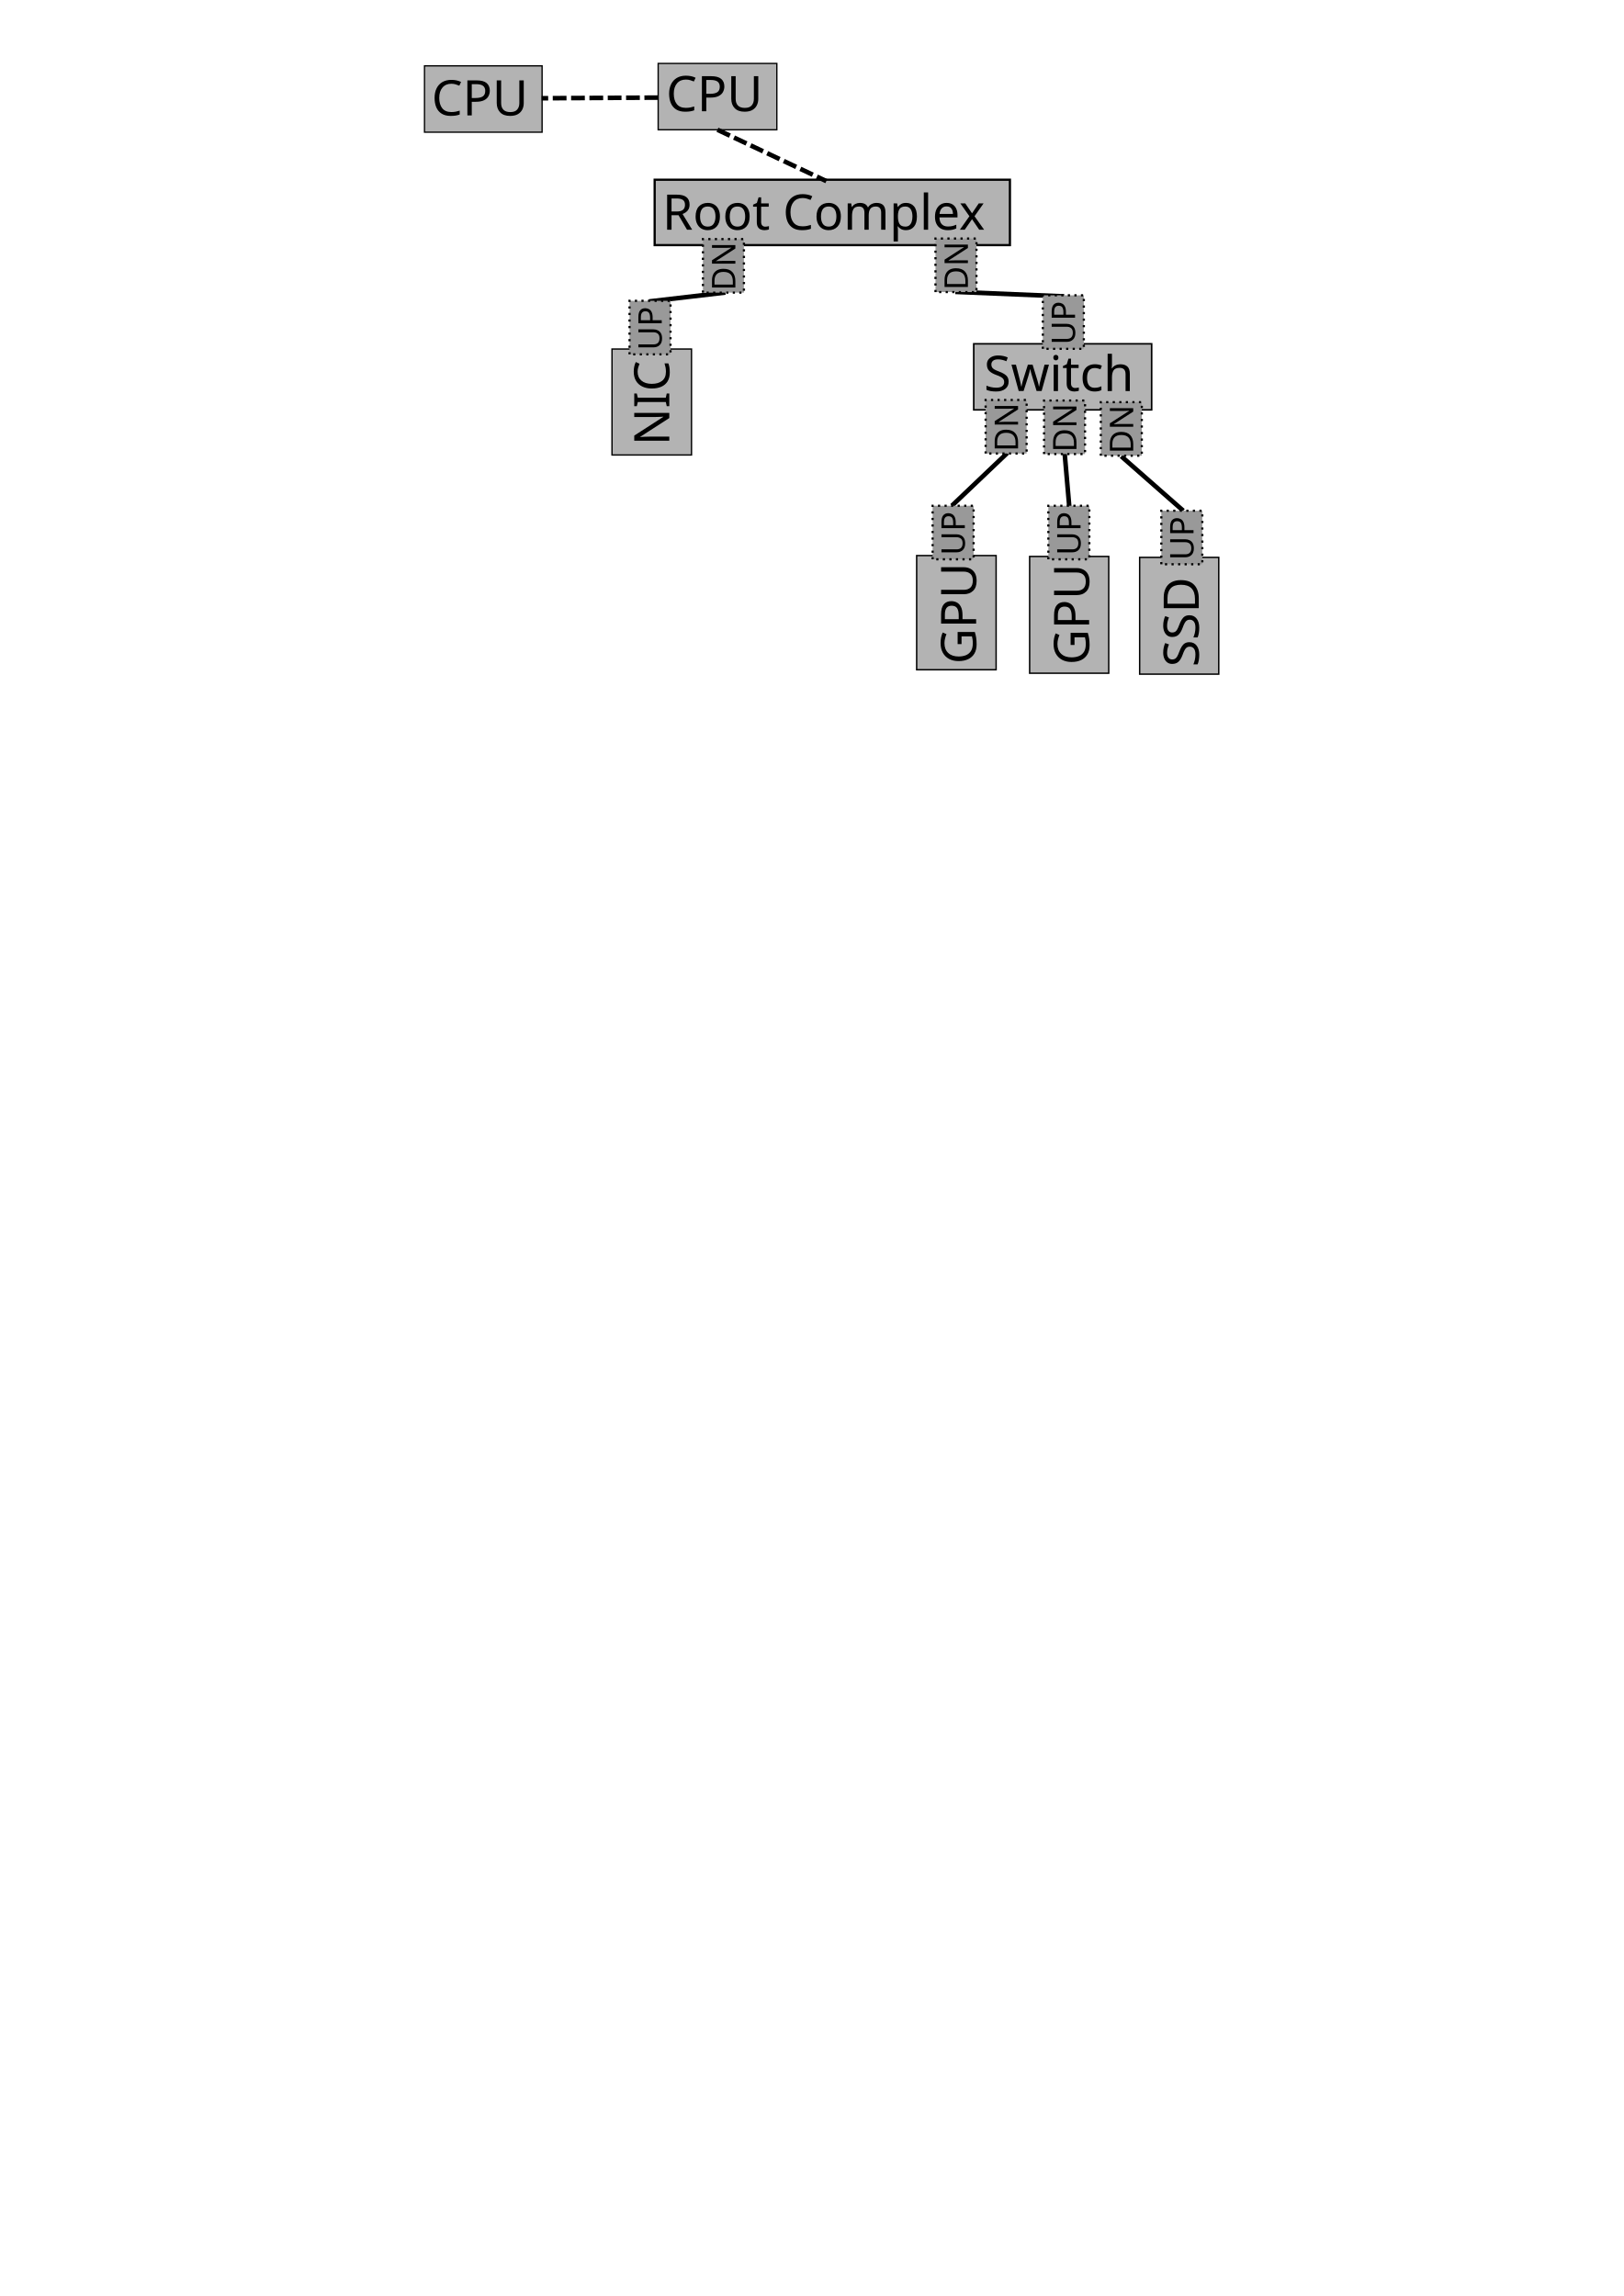
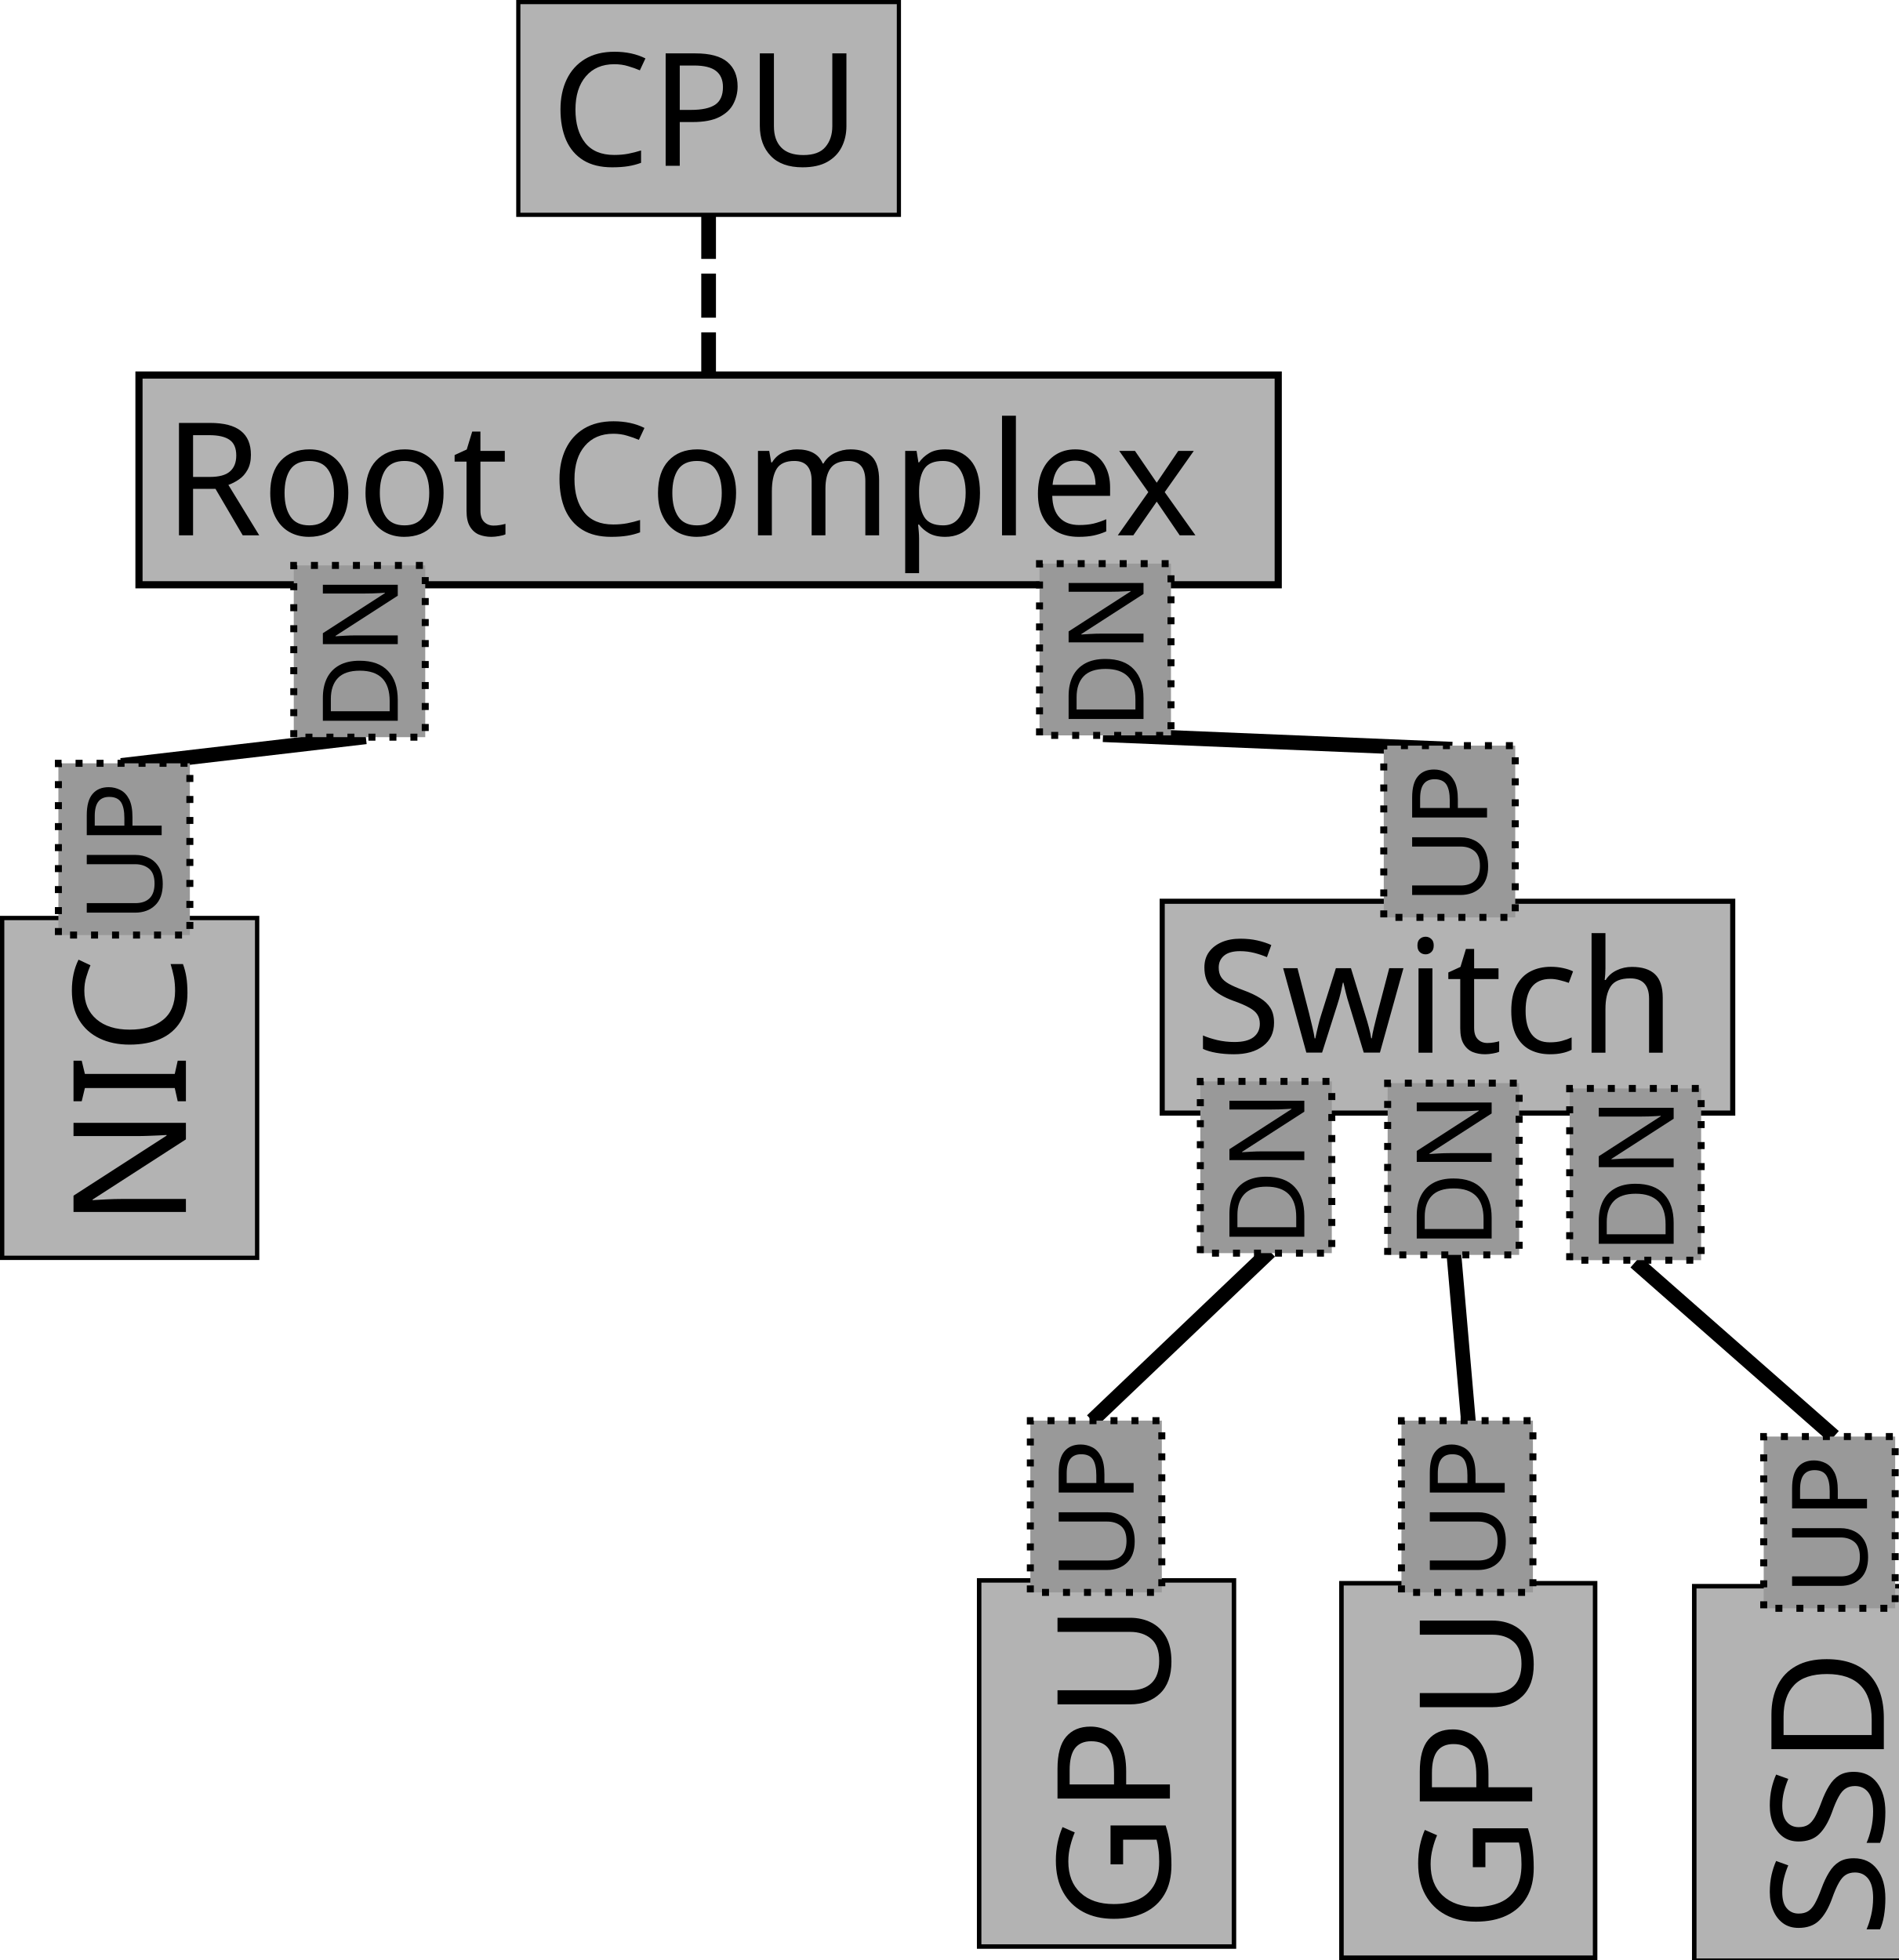
- <svg xmlns="http://www.w3.org/2000/svg" xmlns:xlink="http://www.w3.org/1999/xlink" width="210mm" height="297mm" viewBox="0 0 744.094 1052.362" id="svg2" version="1.1">
+ <svg xmlns="http://www.w3.org/2000/svg" xmlns:xlink="http://www.w3.org/1999/xlink" width="76.576mm" height="79.055mm" viewBox="0 0 271.332 280.115" id="svg2" version="1.1">
  <defs id="defs4" />
-   <g id="layer1">
+   <g id="layer1" transform="translate(-280.151,-28.77716)">
    <rect style="fill:#b3b3b3;fill-rule:evenodd;stroke:#000000;stroke-width:1.024px;stroke-linecap:butt;stroke-linejoin:miter;stroke-opacity:1" id="rect3357" width="162.804" height="29.976" x="300.012" y="82.374" />
    <rect style="fill:#b3b3b3;fill-rule:evenodd;stroke:#000000;stroke-width:0.646px;stroke-linecap:butt;stroke-linejoin:miter;stroke-opacity:1" id="rect3357-3-6" width="36.249" height="53.522" x="522.267" y="255.471" />
-     <rect style="fill:#b3b3b3;fill-rule:evenodd;stroke:#000000;stroke-width:0.596px;stroke-linecap:butt;stroke-linejoin:miter;stroke-opacity:1" id="rect3357-36" width="54.388" height="30.404" x="301.615" y="29.075" />
-     <rect style="fill:#b3b3b3;fill-rule:evenodd;stroke:#000000;stroke-width:0.594px;stroke-linecap:butt;stroke-linejoin:miter;stroke-opacity:1" id="rect3357-36-7" width="53.886" height="30.406" x="194.538" y="30.184" />
  </g>
-   <g id="layer2">
+   <g id="layer2" transform="translate(-280.151,-28.77716)">
    <text xml:space="preserve" style="font-style:normal;font-weight:normal;font-size:22.5px;line-height:125%;font-family:sans-serif;letter-spacing:0px;word-spacing:0px;fill:#000000;fill-opacity:1;stroke:none;stroke-width:1px;stroke-linecap:butt;stroke-linejoin:miter;stroke-opacity:1" x="-305.647" y="549.363" id="text3389" transform="matrix(0,-1,1,0,0,0)">
      <tspan id="tspan3391" x="-305.647" y="549.363">SSD</tspan>
    </text>
    <g id="g3466" transform="translate(15.40483,4.798225)">
      <rect y="152.784" x="430.831" height="30.271" width="81.53" id="rect3357-3" style="fill:#b3b3b3;fill-rule:evenodd;stroke:#000000;stroke-width:0.729px;stroke-linecap:butt;stroke-linejoin:miter;stroke-opacity:1" />
      <text id="text3408" y="174.431" x="435.517" style="font-style:normal;font-weight:normal;font-size:22.5px;line-height:125%;font-family:sans-serif;letter-spacing:0px;word-spacing:0px;fill:#000000;fill-opacity:1;stroke:none;stroke-width:1px;stroke-linecap:butt;stroke-linejoin:miter;stroke-opacity:1" xml:space="preserve">
        <tspan y="174.431" x="435.517" id="tspan3410">Switch</tspan>
      </text>
    </g>
    <text xml:space="preserve" style="font-style:normal;font-weight:normal;font-size:22.5px;line-height:125%;font-family:sans-serif;letter-spacing:0px;word-spacing:0px;fill:#000000;fill-opacity:1;stroke:none;stroke-width:1px;stroke-linecap:butt;stroke-linejoin:miter;stroke-opacity:1" x="303.539" y="105.283" id="text3408-5">
      <tspan id="tspan3410-6" x="303.539" y="105.283">Root Complex</tspan>
    </text>
    <rect style="fill:#b3b3b3;fill-rule:evenodd;stroke:#000000;stroke-width:0.646px;stroke-linecap:butt;stroke-linejoin:miter;stroke-opacity:1" id="rect3357-3-6-4" width="36.249" height="53.522" x="471.851" y="255.048" />
    <text xml:space="preserve" style="font-style:normal;font-weight:normal;font-size:22.5px;line-height:125%;font-family:sans-serif;letter-spacing:0px;word-spacing:0px;fill:#000000;fill-opacity:1;stroke:none;stroke-width:1px;stroke-linecap:butt;stroke-linejoin:miter;stroke-opacity:1" x="-304.785" y="499.107" id="text3389-6" transform="matrix(0,-1,1,0,0,0)">
      <tspan id="tspan3391-2" x="-304.785" y="499.107">GPU</tspan>
    </text>
    <rect style="fill:#b3b3b3;fill-rule:evenodd;stroke:#000000;stroke-width:0.64px;stroke-linecap:butt;stroke-linejoin:miter;stroke-opacity:1" id="rect3357-3-6-4-9" width="36.414" height="52.331" x="420.076" y="254.64" />
    <text xml:space="preserve" style="font-style:normal;font-weight:normal;font-size:22.5px;line-height:125%;font-family:sans-serif;letter-spacing:0px;word-spacing:0px;fill:#000000;fill-opacity:1;stroke:none;stroke-width:1px;stroke-linecap:butt;stroke-linejoin:miter;stroke-opacity:1" x="-304.381" y="447.335" id="text3389-6-8" transform="matrix(0,-1,1,0,0,0)">
      <tspan id="tspan3391-2-7" x="-304.381" y="447.335">GPU</tspan>
    </text>
    <rect style="fill:#b3b3b3;fill-rule:evenodd;stroke:#000000;stroke-width:0.617px;stroke-linecap:butt;stroke-linejoin:miter;stroke-opacity:1" id="rect3357-3-6-4-9-9" width="36.438" height="48.566" x="280.459" y="159.976" />
    <text xml:space="preserve" style="font-style:normal;font-weight:normal;font-size:22.5px;line-height:125%;font-family:sans-serif;letter-spacing:0px;word-spacing:0px;fill:#000000;fill-opacity:1;stroke:none;stroke-width:1px;stroke-linecap:butt;stroke-linejoin:miter;stroke-opacity:1" x="-204.172" y="306.719" id="text3389-6-8-6" transform="matrix(0,-1,1,0,0,0)">
      <tspan id="tspan3391-2-7-0" x="-204.172" y="306.719">NIC</tspan>
    </text>
    <path style="opacity:1;fill:none;fill-rule:evenodd;stroke:#000000;stroke-width:2.1;stroke-linecap:butt;stroke-linejoin:miter;stroke-miterlimit:4;stroke-dasharray:none;stroke-opacity:1" d="m 332.424,134.079 -34.951,4.09" id="path3690" />
    <path style="opacity:1;fill:none;fill-rule:evenodd;stroke:#000000;stroke-width:2.1;stroke-linecap:butt;stroke-linejoin:miter;stroke-miterlimit:4;stroke-dasharray:none;stroke-opacity:1" d="m 437.782,133.776 49.902,2.07" id="path3690-4" />
    <path style="opacity:1;fill:none;fill-rule:evenodd;stroke:#000000;stroke-width:2.1;stroke-linecap:butt;stroke-linejoin:miter;stroke-miterlimit:4;stroke-dasharray:none;stroke-opacity:1" d="M 542.231,234.083 513.846,209.131" id="path3690-4-8" />
    <path style="opacity:1;fill:none;fill-rule:evenodd;stroke:#000000;stroke-width:2.1;stroke-linecap:butt;stroke-linejoin:miter;stroke-miterlimit:4;stroke-dasharray:none;stroke-opacity:1" d="m 490.006,232.063 -2.121,-24.447" id="path3690-4-8-0" />
    <path style="opacity:1;fill:none;fill-rule:evenodd;stroke:#000000;stroke-width:2.1;stroke-linecap:butt;stroke-linejoin:miter;stroke-miterlimit:4;stroke-dasharray:none;stroke-opacity:1" d="m 436.216,231.81 25.406,-24.194" id="path3690-4-8-0-4" />
-     <text xml:space="preserve" style="font-style:normal;font-weight:normal;font-size:22.5px;line-height:125%;font-family:sans-serif;letter-spacing:0px;word-spacing:0px;fill:#000000;fill-opacity:1;stroke:none;stroke-width:1px;stroke-linecap:butt;stroke-linejoin:miter;stroke-opacity:1" x="197.779" y="52.907" id="text3408-5-5">
-       <tspan id="tspan3410-6-3" x="197.779" y="52.907">CPU</tspan>
-     </text>
-     <text xml:space="preserve" style="font-style:normal;font-weight:normal;font-size:22.5px;line-height:125%;font-family:sans-serif;letter-spacing:0px;word-spacing:0px;fill:#000000;fill-opacity:1;stroke:none;stroke-width:1px;stroke-linecap:butt;stroke-linejoin:miter;stroke-opacity:1" x="305.258" y="50.987" id="text3408-5-5-5">
-       <tspan id="tspan3410-6-3-6" x="305.258" y="50.987">CPU</tspan>
-     </text>
-     <path style="opacity:1;fill:none;fill-rule:evenodd;stroke:#000000;stroke-width:2.1;stroke-linecap:butt;stroke-linejoin:miter;stroke-miterlimit:4;stroke-dasharray:6.3, 2.1;stroke-dashoffset:0;stroke-opacity:1" d="m 301.613,44.73 -53.386,0.302" id="path3690-2" />
-     <path style="opacity:1;fill:none;fill-rule:evenodd;stroke:#000000;stroke-width:2.1;stroke-linecap:butt;stroke-linejoin:miter;stroke-miterlimit:4;stroke-dasharray:6.3, 2.1;stroke-dashoffset:0;stroke-opacity:1" d="m 328.786,59.478 49.902,23.536" id="path3690-2-9" />
+     <g id="g4192" transform="translate(52.6047,0)">
+       <rect y="29.075" x="301.615" height="30.404" width="54.388" id="rect3357-36" style="fill:#b3b3b3;fill-rule:evenodd;stroke:#000000;stroke-width:0.596px;stroke-linecap:butt;stroke-linejoin:miter;stroke-opacity:1" />
+       <text id="text3408-5-5-5" y="52.467" x="306.266" style="font-style:normal;font-weight:normal;font-size:22.5px;line-height:125%;font-family:sans-serif;letter-spacing:0px;word-spacing:0px;fill:#000000;fill-opacity:1;stroke:none;stroke-width:1px;stroke-linecap:butt;stroke-linejoin:miter;stroke-opacity:1" xml:space="preserve">
+         <tspan y="52.467" x="306.266" id="tspan3410-6-3-6">CPU</tspan>
+       </text>
+     </g>
+     <path style="opacity:1;fill:none;fill-rule:evenodd;stroke:#000000;stroke-width:2.1;stroke-linecap:butt;stroke-linejoin:miter;stroke-miterlimit:4;stroke-dasharray:6.3, 2.1;stroke-dashoffset:0;stroke-opacity:1" d="m 381.414,59.478 0,23.536" id="path3690-2-9" />
    <g id="g6214" transform="matrix(0,-1,1,0,162.9012,235.3933)">
      <rect y="125.594" x="72.98" height="18.788" width="24.546" id="rect6187" style="opacity:1;fill:#999999;stroke:#000000;stroke-width:1;stroke-miterlimit:4;stroke-dasharray:1, 2;stroke-dashoffset:0;stroke-opacity:1" />
      <text id="text6189" y="140.35" x="74.841" style="font-style:normal;font-weight:normal;font-size:40px;line-height:125%;font-family:sans-serif;letter-spacing:0px;word-spacing:0px;fill:#000000;fill-opacity:1;stroke:none;stroke-width:1px;stroke-linecap:butt;stroke-linejoin:miter;stroke-opacity:1" xml:space="preserve">
        <tspan style="font-size:15px" y="140.35" x="74.841" id="tspan6191">UP</tspan>
      </text>
    </g>
    <g id="g6219" transform="matrix(0,-1,1,0,165.4773,206.1471)">
      <rect y="156.655" x="72.019" height="18.788" width="24.546" id="rect6187-3" style="opacity:1;fill:#999999;stroke:#000000;stroke-width:1;stroke-miterlimit:4;stroke-dasharray:1, 2;stroke-dashoffset:0;stroke-opacity:1" />
      <text id="text6189-6" y="171.517" x="72.91" style="font-style:normal;font-weight:normal;font-size:40px;line-height:125%;font-family:sans-serif;letter-spacing:0px;word-spacing:0px;fill:#000000;fill-opacity:1;stroke:none;stroke-width:1px;stroke-linecap:butt;stroke-linejoin:miter;stroke-opacity:1" xml:space="preserve">
        <tspan style="font-size:15px" y="171.517" x="72.91" id="tspan6191-7">DN</tspan>
      </text>
    </g>
    <use x="0" y="0" xlink:href="#g6214" id="use6224" transform="translate(189.4036,-2.525381)" width="100%" height="100%" />
    <use x="0" y="0" xlink:href="#g6219" id="use6226" transform="translate(106.5711,-0.2525385)" width="100%" height="100%" />
    <use x="0" y="0" xlink:href="#use6224" id="use6228" transform="translate(-50.50763,96.46957)" width="100%" height="100%" />
    <use x="0" y="0" xlink:href="#g6214" id="use6230" transform="translate(243.6993,96.21703)" width="100%" height="100%" />
    <use x="0" y="0" xlink:href="#use6230" id="use6232" transform="translate(-51.77032,-2.272845)" width="100%" height="100%" />
    <use x="0" y="0" xlink:href="#g6219" id="use6234" transform="translate(129.5521,73.74114)" width="100%" height="100%" />
    <use x="0" y="0" xlink:href="#g6219" id="use6236" transform="translate(156.3211,73.99367)" width="100%" height="100%" />
    <use x="0" y="0" xlink:href="#use6236" id="use6238" transform="translate(26.01143,0.7576144)" width="100%" height="100%" />
  </g>
</svg>
